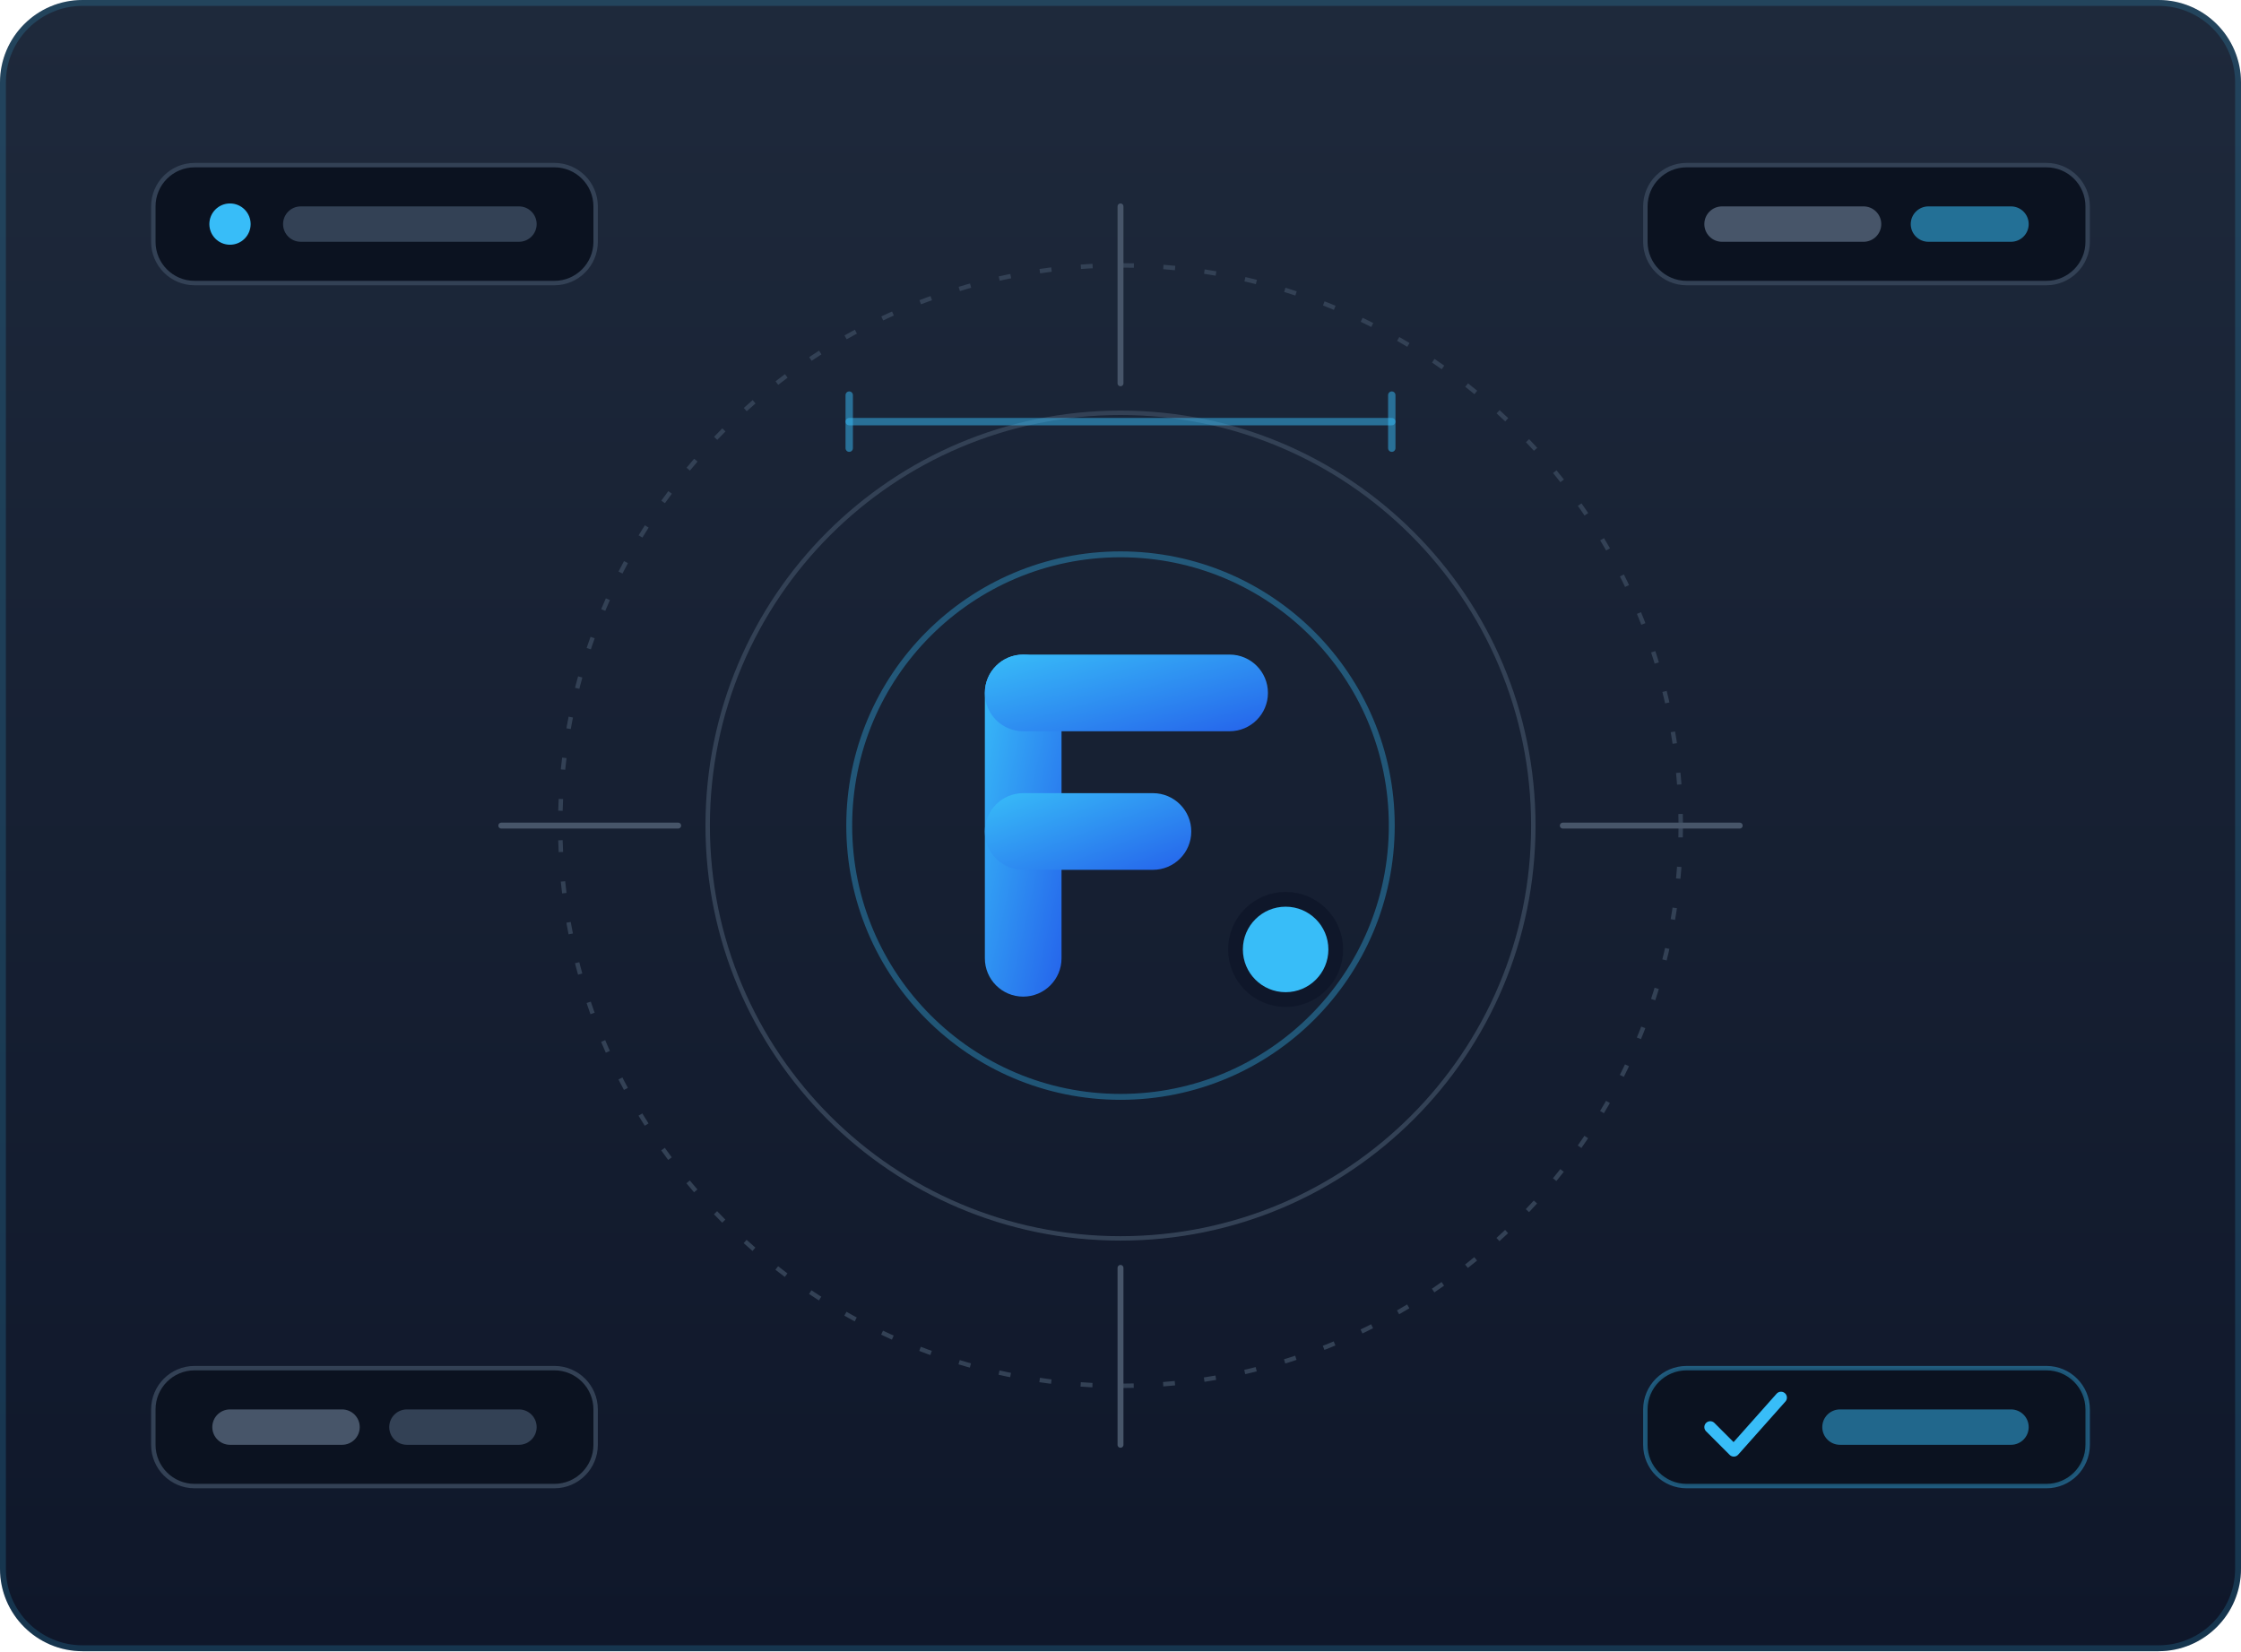
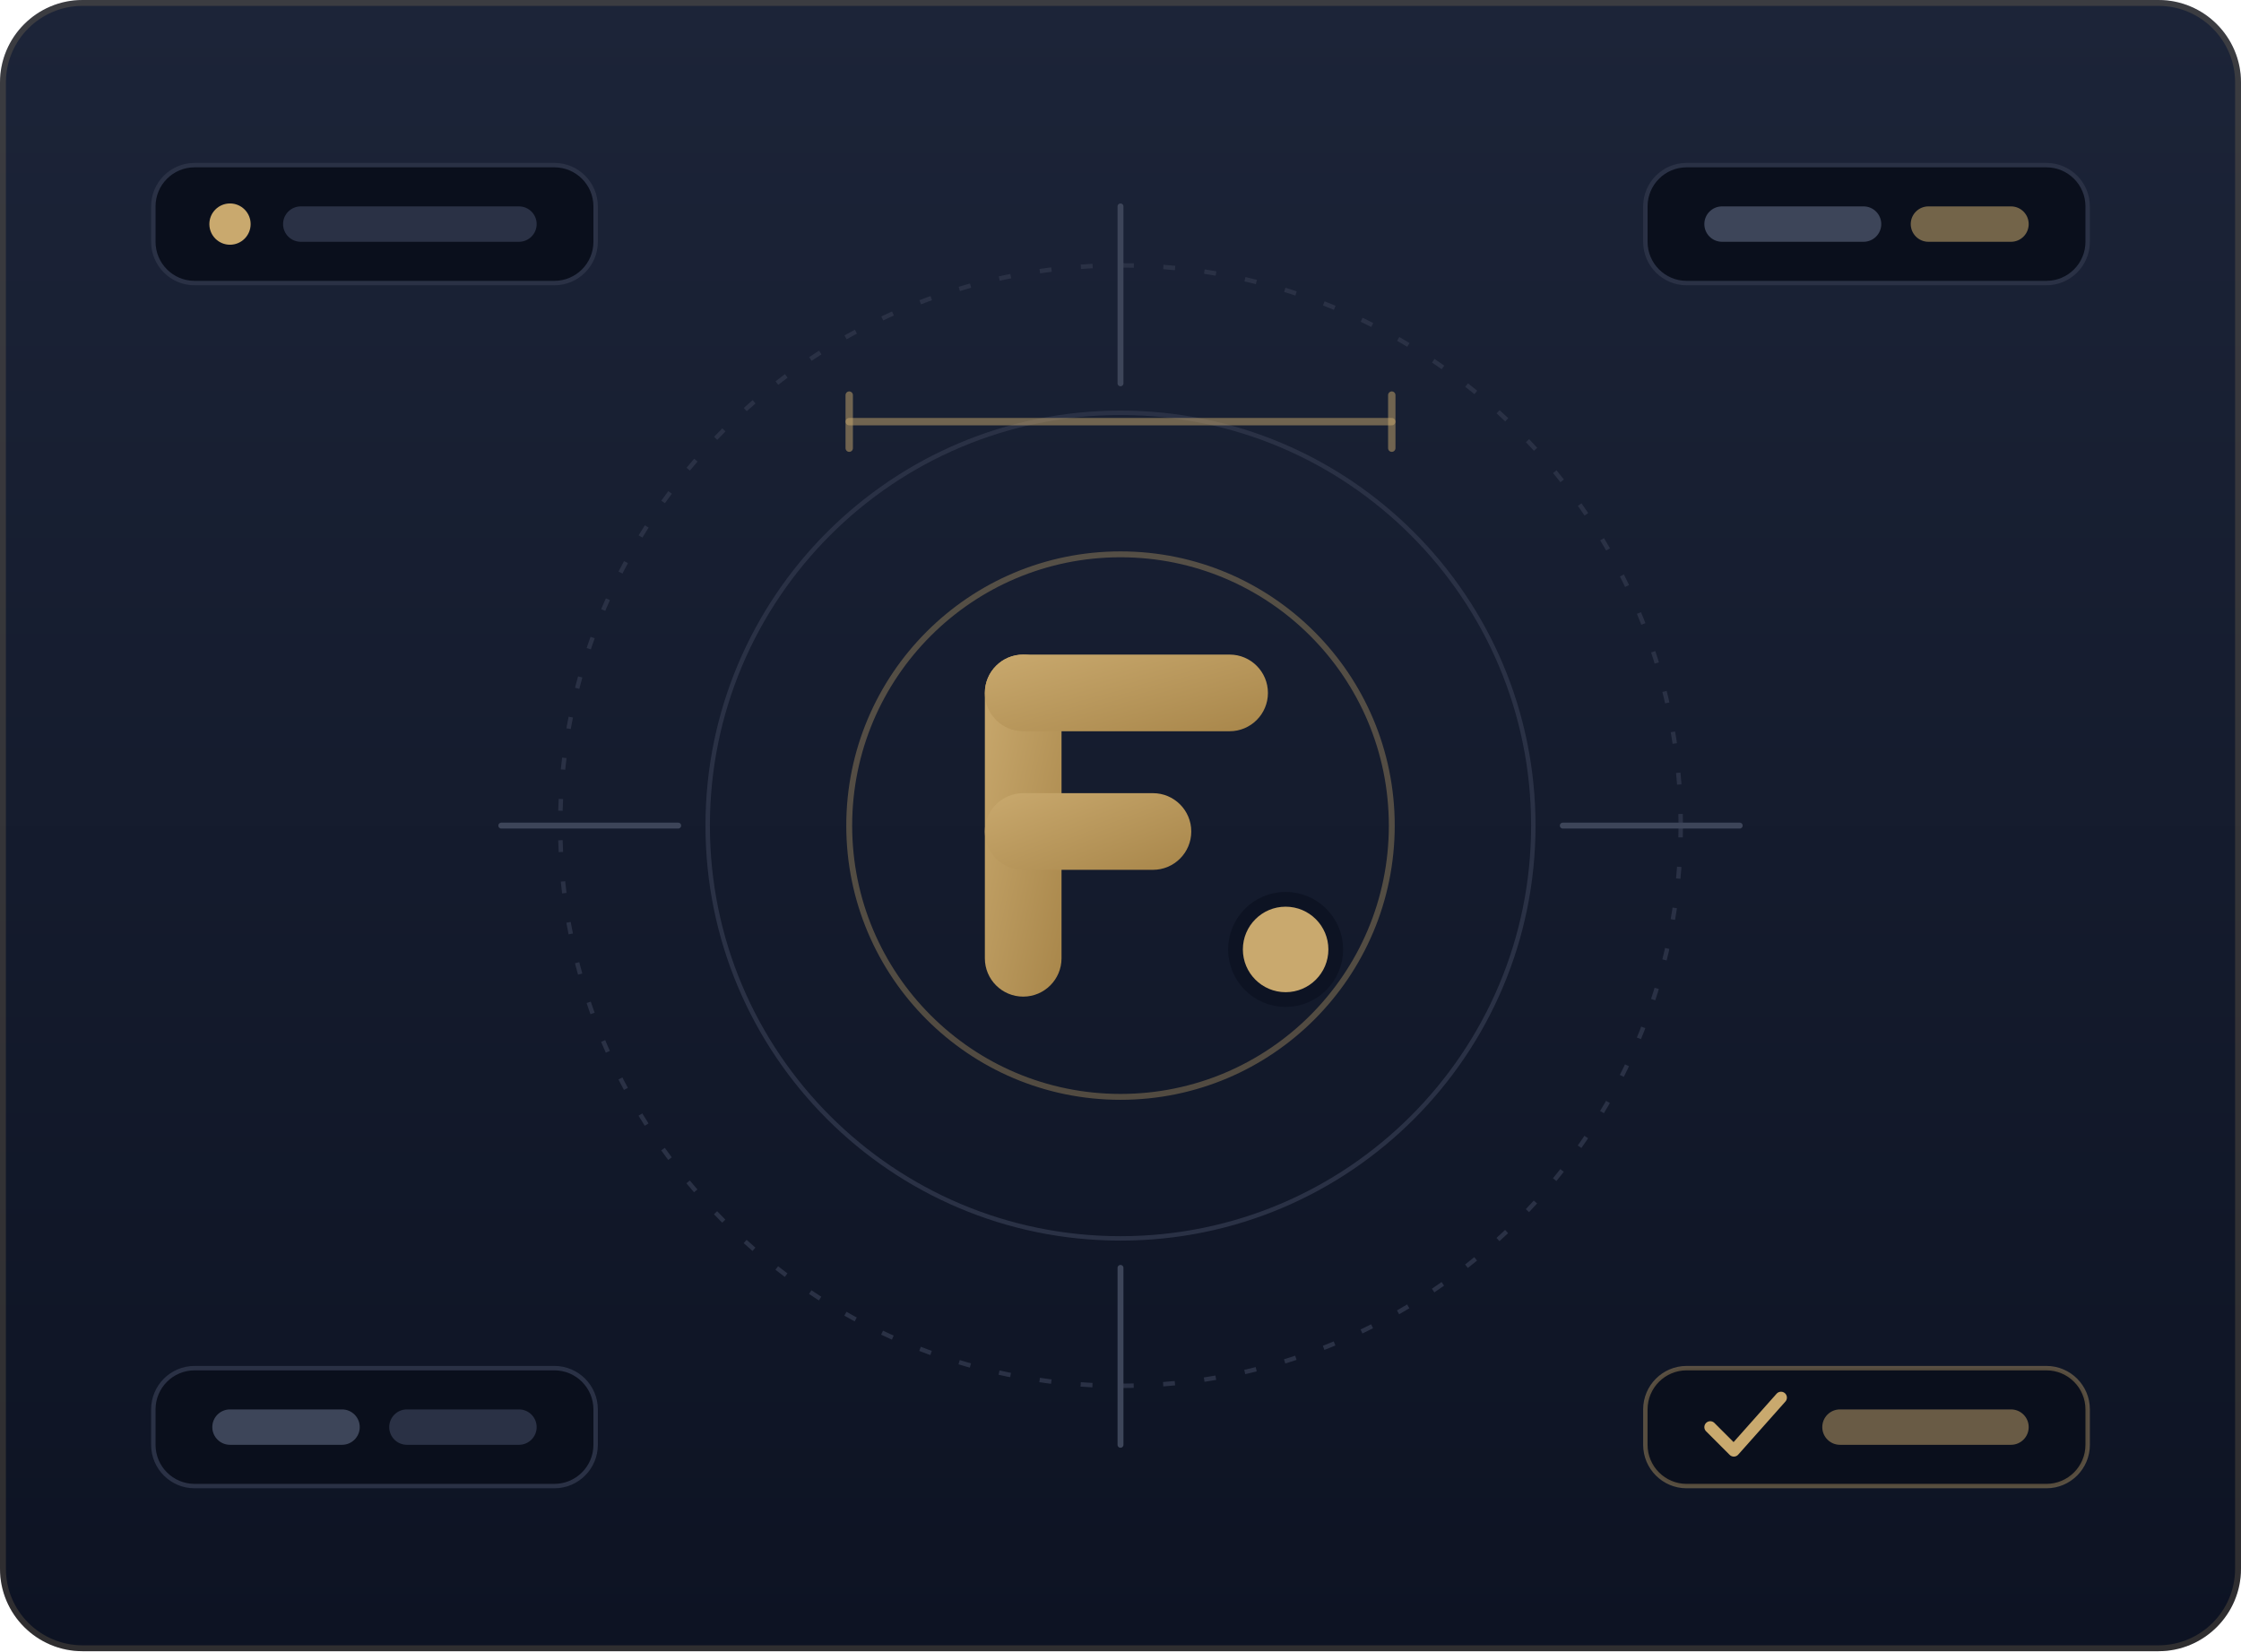
<svg xmlns="http://www.w3.org/2000/svg" viewBox="0 0 760 560" role="img" aria-label="Craft and precision">
  <defs>
    <linearGradient id="av-bg" x1="0" y1="0" x2="0" y2="1">
-       <stop offset="0%" stop-color="#1E293B" />
-       <stop offset="100%" stop-color="#0F172A" />
+       <stop offset="0%" stop-color="#1C2438" />
+       <stop offset="100%" stop-color="#0D1323" />
    </linearGradient>
    <linearGradient id="av-hi" x1="0" y1="0" x2="1" y2="1">
-       <stop offset="0%" stop-color="#38BDF8" />
-       <stop offset="100%" stop-color="#2563EB" />
+       <stop offset="0%" stop-color="#C9A96E" />
+       <stop offset="100%" stop-color="#A8864A" />
    </linearGradient>
  </defs>
  <rect width="760" height="560" rx="28" fill="url(#av-bg)" />
-   <rect x="1" y="1" width="758" height="558" rx="27" fill="none" stroke="#38BDF8" stroke-opacity=".18" stroke-width="2" />
+   <rect x="1" y="1" width="758" height="558" rx="27" fill="none" stroke="#C9A96E" stroke-opacity=".18" stroke-width="2" />
  <g transform="translate(380 280)">
-     <circle r="190" fill="none" stroke="#334155" stroke-width="1.5" stroke-dasharray="4 10" />
-     <circle r="140" fill="none" stroke="#334155" stroke-width="1.5" />
-     <circle r="92" fill="none" stroke="#38BDF8" stroke-opacity=".35" stroke-width="2" />
-     <path d="M-210 0 h60 M150 0 h60 M0 -210 v60 M0 150 v60" stroke="#475569" stroke-width="2" stroke-linecap="round" />
+     <circle r="190" fill="none" stroke="#2A3145" stroke-width="1.5" stroke-dasharray="4 10" />
+     <circle r="140" fill="none" stroke="#2A3145" stroke-width="1.5" />
+     <circle r="92" fill="none" stroke="#C9A96E" stroke-opacity=".35" stroke-width="2" />
+     <path d="M-210 0 h60 M150 0 h60 M0 -210 v60 M0 150 v60" stroke="#3D4559" stroke-width="2" stroke-linecap="round" />
    <g fill="url(#av-hi)">
      <rect x="-46" y="-58" width="26" height="116" rx="13" />
      <rect x="-46" y="-58" width="96" height="26" rx="13" />
      <rect x="-46" y="-11" width="70" height="26" rx="13" />
    </g>
-     <circle cx="56" cy="42" r="17" fill="#38BDF8" />
-     <circle cx="56" cy="42" r="17" fill="none" stroke="#0F172A" stroke-width="5" />
-     <g stroke="#38BDF8" stroke-opacity=".5" stroke-width="2.5" stroke-linecap="round">
+     <circle cx="56" cy="42" r="17" fill="#C9A96E" />
+     <circle cx="56" cy="42" r="17" fill="none" stroke="#0D1323" stroke-width="5" />
+     <g stroke="#C9A96E" stroke-opacity=".5" stroke-width="2.5" stroke-linecap="round">
      <path d="M-92 -128 v-18 M92 -128 v-18" />
      <path d="M-92 -137 h184" />
    </g>
  </g>
  <g transform="translate(52 56)">
-     <rect width="150" height="40" rx="14" fill="#0B1220" stroke="#334155" stroke-width="1.5" />
-     <circle cx="26" cy="20" r="7" fill="#38BDF8" />
-     <rect x="44" y="14" width="86" height="12" rx="6" fill="#334155" />
+     <rect width="150" height="40" rx="14" fill="#0A0F1C" stroke="#2A3145" stroke-width="1.5" />
+     <circle cx="26" cy="20" r="7" fill="#C9A96E" />
+     <rect x="44" y="14" width="86" height="12" rx="6" fill="#2A3145" />
  </g>
  <g transform="translate(558 56)">
-     <rect width="150" height="40" rx="14" fill="#0B1220" stroke="#334155" stroke-width="1.5" />
-     <rect x="20" y="14" width="60" height="12" rx="6" fill="#475569" />
-     <rect x="90" y="14" width="40" height="12" rx="6" fill="#38BDF8" fill-opacity=".55" />
+     <rect width="150" height="40" rx="14" fill="#0A0F1C" stroke="#2A3145" stroke-width="1.5" />
+     <rect x="20" y="14" width="60" height="12" rx="6" fill="#3D4559" />
+     <rect x="90" y="14" width="40" height="12" rx="6" fill="#C9A96E" fill-opacity=".55" />
  </g>
  <g transform="translate(52 464)">
-     <rect width="150" height="40" rx="14" fill="#0B1220" stroke="#334155" stroke-width="1.5" />
-     <rect x="20" y="14" width="50" height="12" rx="6" fill="#475569" />
-     <rect x="80" y="14" width="50" height="12" rx="6" fill="#334155" />
+     <rect width="150" height="40" rx="14" fill="#0A0F1C" stroke="#2A3145" stroke-width="1.5" />
+     <rect x="20" y="14" width="50" height="12" rx="6" fill="#3D4559" />
+     <rect x="80" y="14" width="50" height="12" rx="6" fill="#2A3145" />
  </g>
  <g transform="translate(558 464)">
-     <rect width="150" height="40" rx="14" fill="#0B1220" stroke="#38BDF8" stroke-opacity=".4" stroke-width="1.5" />
-     <path d="M22 20 l8 8 16 -18" fill="none" stroke="#38BDF8" stroke-width="4" stroke-linecap="round" stroke-linejoin="round" />
-     <rect x="60" y="14" width="70" height="12" rx="6" fill="#38BDF8" fill-opacity=".5" />
+     <rect width="150" height="40" rx="14" fill="#0A0F1C" stroke="#C9A96E" stroke-opacity=".4" stroke-width="1.5" />
+     <path d="M22 20 l8 8 16 -18" fill="none" stroke="#C9A96E" stroke-width="4" stroke-linecap="round" stroke-linejoin="round" />
+     <rect x="60" y="14" width="70" height="12" rx="6" fill="#C9A96E" fill-opacity=".5" />
  </g>
</svg>
